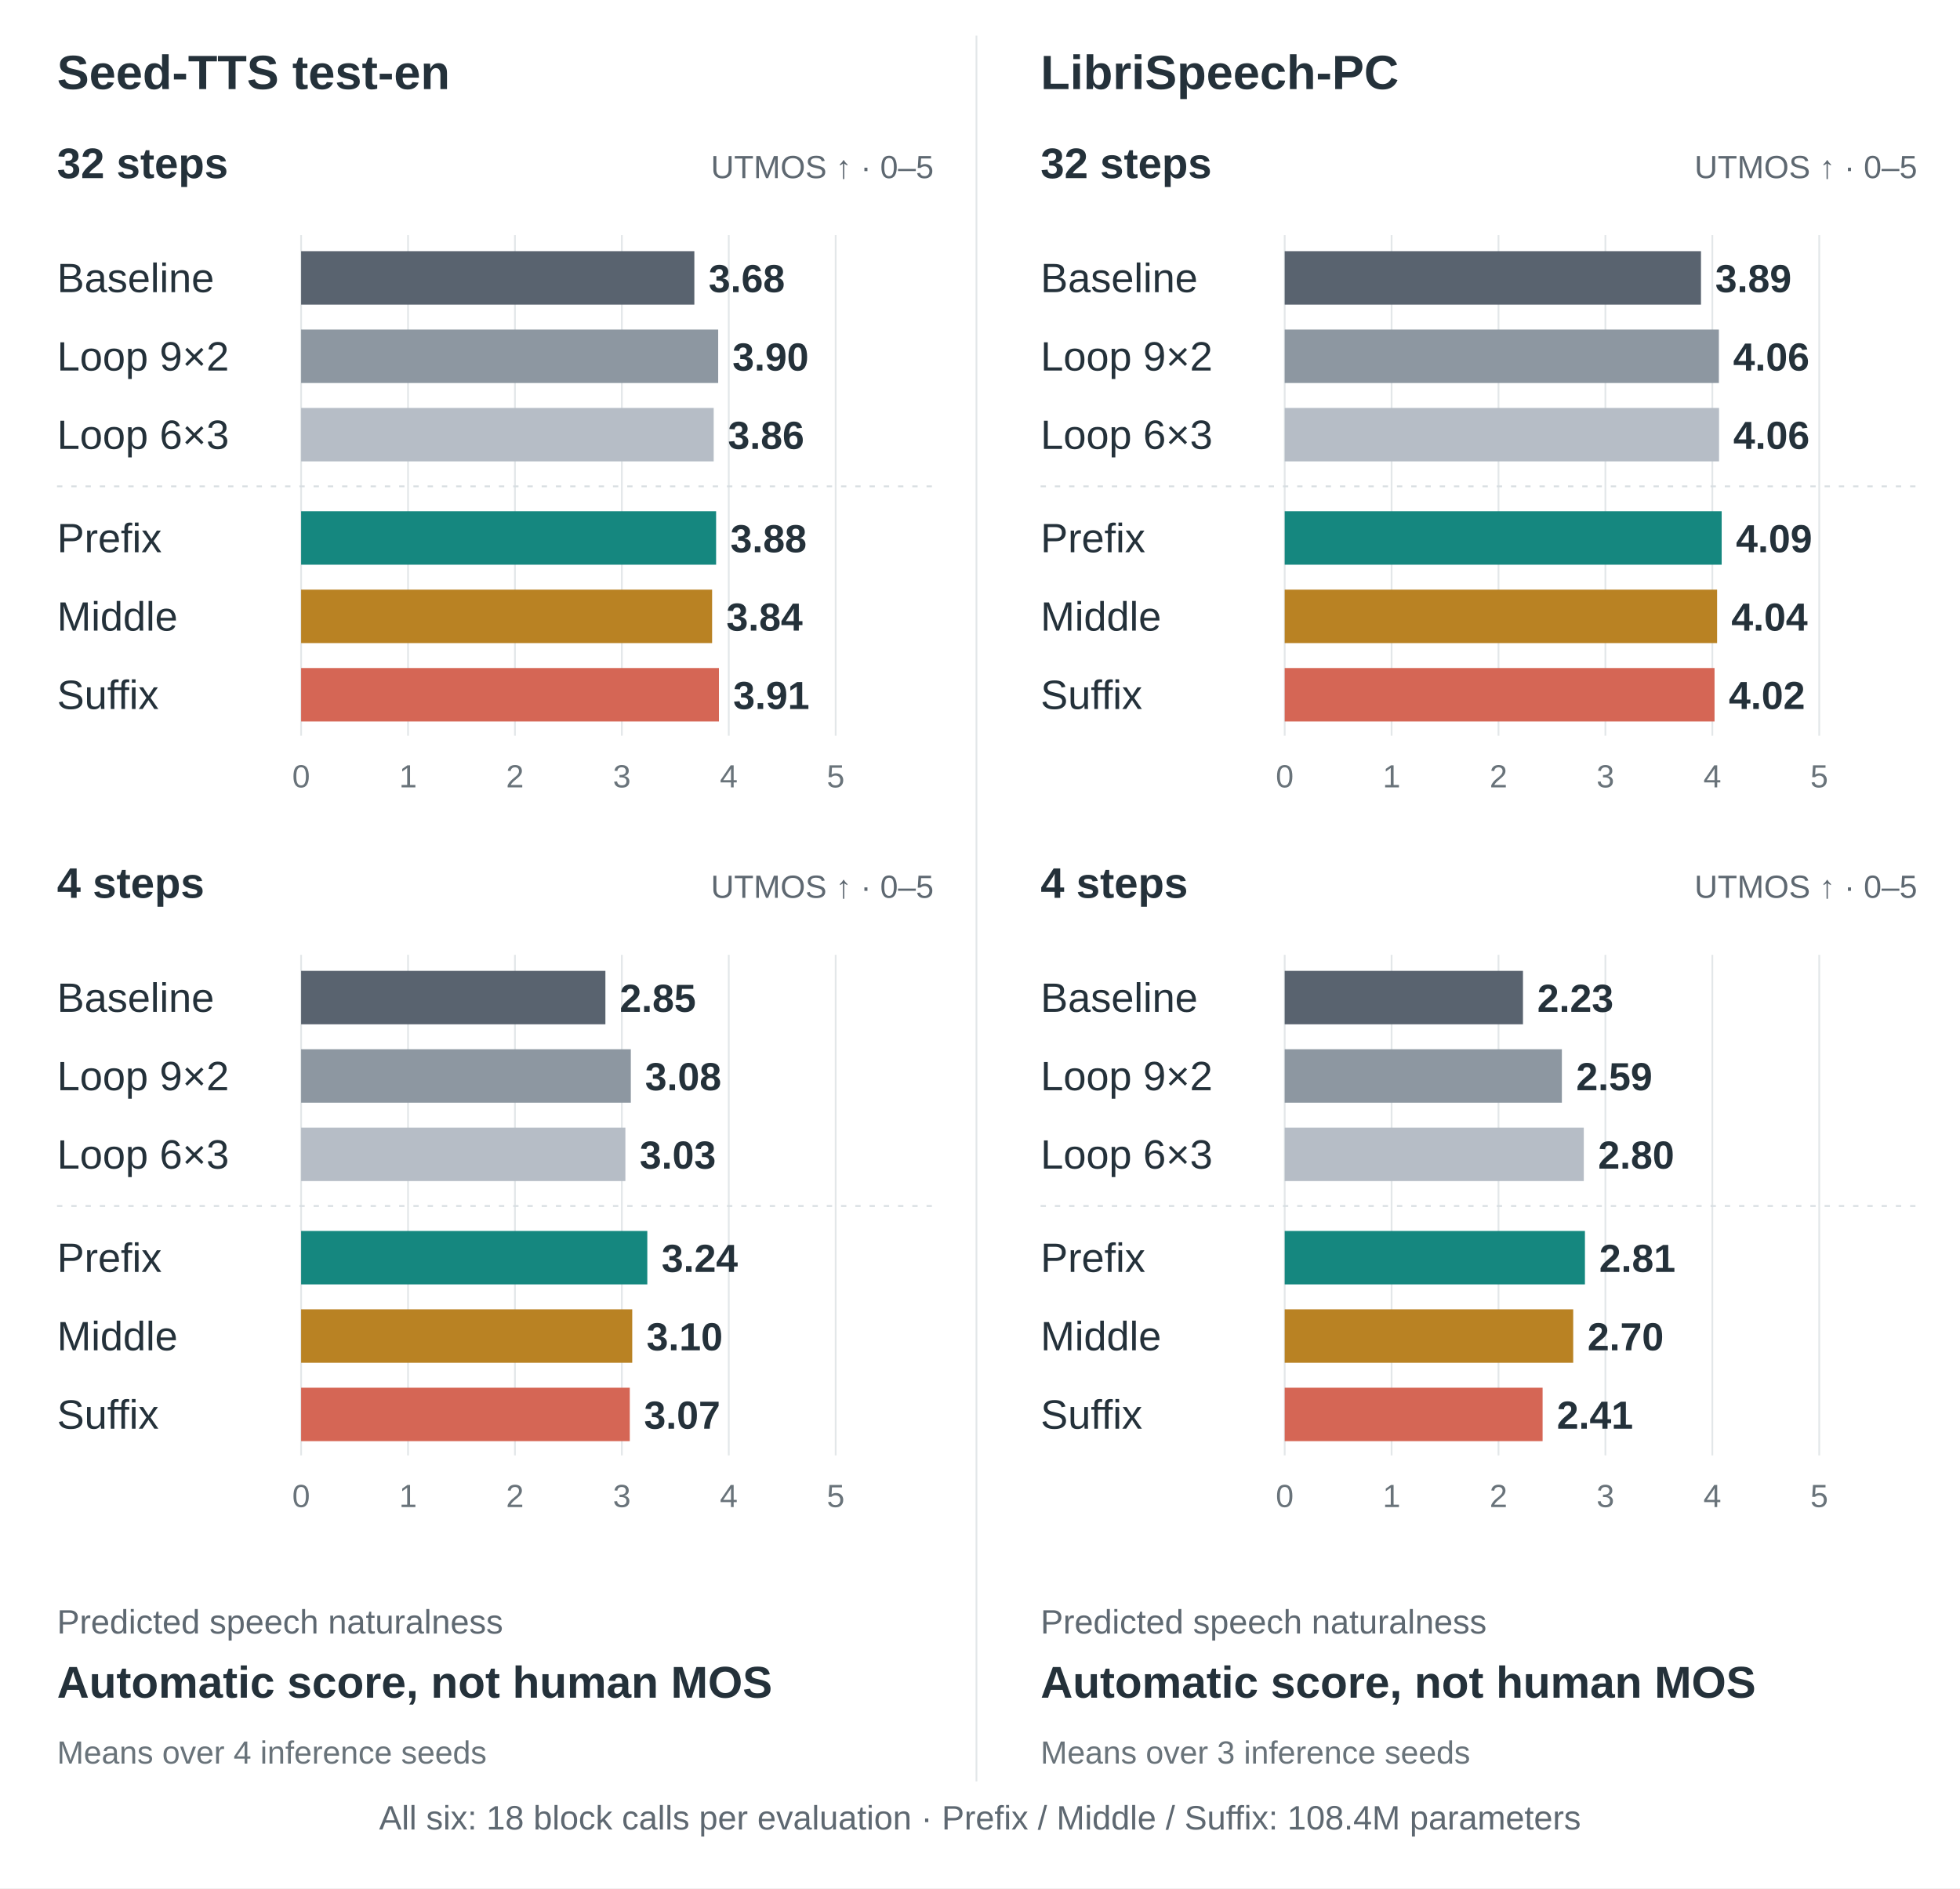
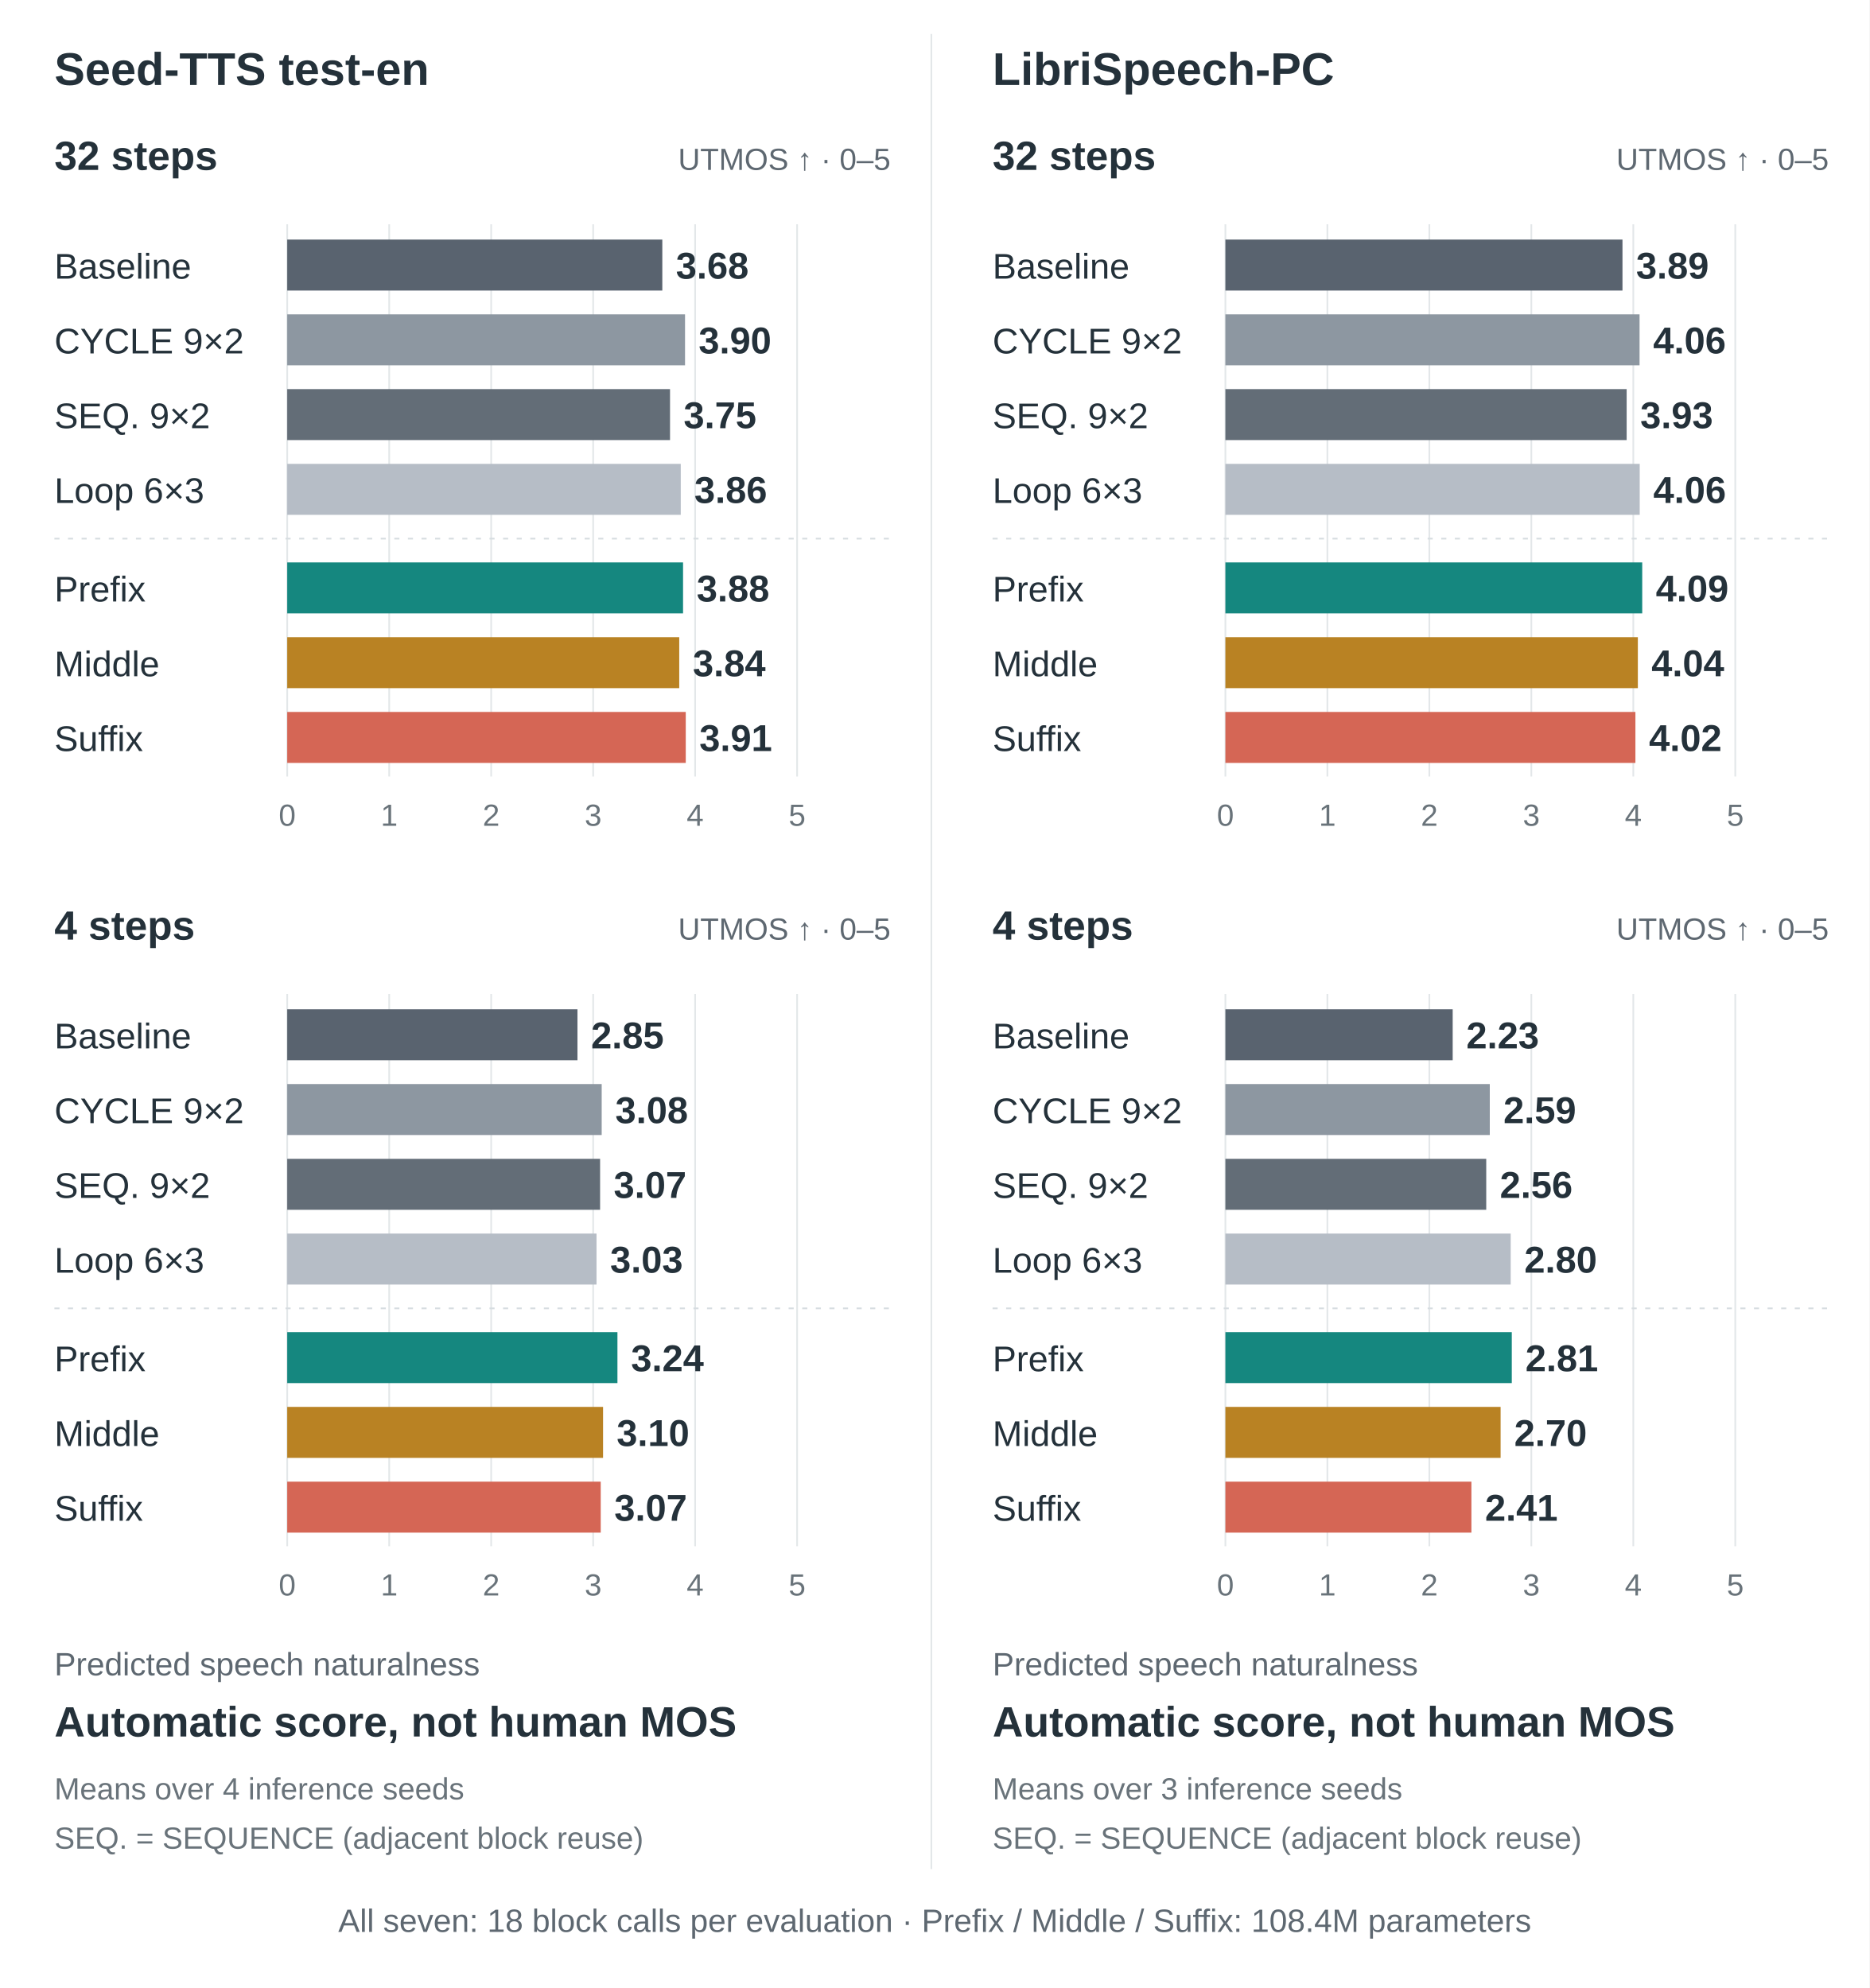
- <svg xmlns="http://www.w3.org/2000/svg" width="1100" height="1060" viewBox="0 0 1100 1060" role="img" aria-labelledby="title desc">
+ <svg xmlns="http://www.w3.org/2000/svg" width="1100" height="1170" viewBox="0 0 1100 1170" role="img" aria-labelledby="title desc">
  <style>text {font-family: Arial, Helvetica, sans-serif; font-variant-numeric: tabular-nums;}</style>
-   <rect width="1100" height="1060" fill="white" />
+   <rect width="1100" height="1170" fill="white" />
  <g transform="translate(24,18)">
    <text x="8" y="32" font-size="27" font-weight="650" fill="#24313a" text-anchor="start">Seed-TTS test-en</text>
    <text x="8" y="82" font-size="24" font-weight="650" fill="#24313a" text-anchor="start">32 steps</text>
    <text x="500" y="82" font-size="18" font-weight="400" fill="#5e6871" text-anchor="end">UTMOS ↑ · 0–5</text>
-     <line x1="145.000" x2="145.000" y1="114" y2="395" stroke="#e3e7e9" stroke-width="1" />
-     <text x="145.0" y="424" font-size="18" font-weight="400" fill="#69737a" text-anchor="middle">0</text>
-     <line x1="205.000" x2="205.000" y1="114" y2="395" stroke="#e3e7e9" stroke-width="1" />
-     <text x="205.0" y="424" font-size="18" font-weight="400" fill="#69737a" text-anchor="middle">1</text>
-     <line x1="265.000" x2="265.000" y1="114" y2="395" stroke="#e3e7e9" stroke-width="1" />
-     <text x="265.0" y="424" font-size="18" font-weight="400" fill="#69737a" text-anchor="middle">2</text>
-     <line x1="325.000" x2="325.000" y1="114" y2="395" stroke="#e3e7e9" stroke-width="1" />
-     <text x="325.0" y="424" font-size="18" font-weight="400" fill="#69737a" text-anchor="middle">3</text>
-     <line x1="385.000" x2="385.000" y1="114" y2="395" stroke="#e3e7e9" stroke-width="1" />
-     <text x="385.0" y="424" font-size="18" font-weight="400" fill="#69737a" text-anchor="middle">4</text>
-     <line x1="445.000" x2="445.000" y1="114" y2="395" stroke="#e3e7e9" stroke-width="1" />
-     <text x="445.0" y="424" font-size="18" font-weight="400" fill="#69737a" text-anchor="middle">5</text>
+     <line x1="145.000" x2="145.000" y1="114" y2="439" stroke="#e3e7e9" stroke-width="1" />
+     <text x="145.0" y="468" font-size="18" font-weight="400" fill="#69737a" text-anchor="middle">0</text>
+     <line x1="205.000" x2="205.000" y1="114" y2="439" stroke="#e3e7e9" stroke-width="1" />
+     <text x="205.0" y="468" font-size="18" font-weight="400" fill="#69737a" text-anchor="middle">1</text>
+     <line x1="265.000" x2="265.000" y1="114" y2="439" stroke="#e3e7e9" stroke-width="1" />
+     <text x="265.0" y="468" font-size="18" font-weight="400" fill="#69737a" text-anchor="middle">2</text>
+     <line x1="325.000" x2="325.000" y1="114" y2="439" stroke="#e3e7e9" stroke-width="1" />
+     <text x="325.0" y="468" font-size="18" font-weight="400" fill="#69737a" text-anchor="middle">3</text>
+     <line x1="385.000" x2="385.000" y1="114" y2="439" stroke="#e3e7e9" stroke-width="1" />
+     <text x="385.0" y="468" font-size="18" font-weight="400" fill="#69737a" text-anchor="middle">4</text>
+     <line x1="445.000" x2="445.000" y1="114" y2="439" stroke="#e3e7e9" stroke-width="1" />
+     <text x="445.0" y="468" font-size="18" font-weight="400" fill="#69737a" text-anchor="middle">5</text>
    <g data-dataset="seedtts" data-steps="32" data-model="baseline" data-metric="utmos">
-       <text x="8" y="146" font-size="23" font-weight="400" fill="#24313a" text-anchor="start">Baseline</text>
+       <text x="8" y="146" font-size="21" font-weight="400" fill="#24313a" text-anchor="start">Baseline</text>
      <rect x="145" y="123" width="220.686" height="30" fill="#59636f" />
      <text x="373.686" y="146" font-size="22" font-weight="600" fill="#24313a" text-anchor="start">3.68</text>
    </g>
    <g data-dataset="seedtts" data-steps="32" data-model="full2" data-metric="utmos">
-       <text x="8" y="190" font-size="23" font-weight="400" fill="#24313a" text-anchor="start">Loop 9×2</text>
+       <text x="8" y="190" font-size="21" font-weight="400" fill="#24313a" text-anchor="start">CYCLE 9×2</text>
      <rect x="145" y="167" width="234.060" height="30" fill="#8d97a1" />
      <text x="387.06" y="190" font-size="22" font-weight="600" fill="#24313a" text-anchor="start">3.90</text>
    </g>
+     <g data-dataset="seedtts" data-steps="32" data-model="sequence" data-metric="utmos">
+       <text x="8" y="234" font-size="21" font-weight="400" fill="#24313a" text-anchor="start">SEQ. 9×2</text>
+       <rect x="145" y="211" width="225.227" height="30" fill="#636d77" />
+       <text x="378.227" y="234" font-size="22" font-weight="600" fill="#24313a" text-anchor="start">3.75</text>
+     </g>
    <g data-dataset="seedtts" data-steps="32" data-model="full3" data-metric="utmos">
-       <text x="8" y="234" font-size="23" font-weight="400" fill="#24313a" text-anchor="start">Loop 6×3</text>
-       <rect x="145" y="211" width="231.542" height="30" fill="#b6bdc6" />
-       <text x="384.542" y="234" font-size="22" font-weight="600" fill="#24313a" text-anchor="start">3.86</text>
+       <text x="8" y="278" font-size="21" font-weight="400" fill="#24313a" text-anchor="start">Loop 6×3</text>
+       <rect x="145" y="255" width="231.542" height="30" fill="#b6bdc6" />
+       <text x="384.542" y="278" font-size="22" font-weight="600" fill="#24313a" text-anchor="start">3.86</text>
    </g>
    <g data-dataset="seedtts" data-steps="32" data-model="prefix" data-metric="utmos">
-       <text x="8" y="292" font-size="23" font-weight="400" fill="#24313a" text-anchor="start">Prefix</text>
-       <rect x="145" y="269" width="232.895" height="30" fill="#15877f" />
-       <text x="385.895" y="292" font-size="22" font-weight="600" fill="#24313a" text-anchor="start">3.88</text>
+       <text x="8" y="336" font-size="21" font-weight="400" fill="#24313a" text-anchor="start">Prefix</text>
+       <rect x="145" y="313" width="232.895" height="30" fill="#15877f" />
+       <text x="385.895" y="336" font-size="22" font-weight="600" fill="#24313a" text-anchor="start">3.88</text>
    </g>
    <g data-dataset="seedtts" data-steps="32" data-model="middle" data-metric="utmos">
-       <text x="8" y="336" font-size="23" font-weight="400" fill="#24313a" text-anchor="start">Middle</text>
-       <rect x="145" y="313" width="230.650" height="30" fill="#b98223" />
-       <text x="383.65" y="336" font-size="22" font-weight="600" fill="#24313a" text-anchor="start">3.84</text>
+       <text x="8" y="380" font-size="21" font-weight="400" fill="#24313a" text-anchor="start">Middle</text>
+       <rect x="145" y="357" width="230.650" height="30" fill="#b98223" />
+       <text x="383.65" y="380" font-size="22" font-weight="600" fill="#24313a" text-anchor="start">3.84</text>
    </g>
    <g data-dataset="seedtts" data-steps="32" data-model="suffix" data-metric="utmos">
-       <text x="8" y="380" font-size="23" font-weight="400" fill="#24313a" text-anchor="start">Suffix</text>
-       <rect x="145" y="357" width="234.488" height="30" fill="#d56655" />
-       <text x="387.488" y="380" font-size="22" font-weight="600" fill="#24313a" text-anchor="start">3.91</text>
-     </g>
-     <line x1="8" x2="500" y1="255" y2="255" stroke="#d7dde1" stroke-width="1" stroke-dasharray="3 5" />
-     <text x="8" y="486" font-size="24" font-weight="650" fill="#24313a" text-anchor="start">4 steps</text>
-     <text x="500" y="486" font-size="18" font-weight="400" fill="#5e6871" text-anchor="end">UTMOS ↑ · 0–5</text>
-     <line x1="145.000" x2="145.000" y1="518" y2="799" stroke="#e3e7e9" stroke-width="1" />
-     <text x="145.0" y="828" font-size="18" font-weight="400" fill="#69737a" text-anchor="middle">0</text>
-     <line x1="205.000" x2="205.000" y1="518" y2="799" stroke="#e3e7e9" stroke-width="1" />
-     <text x="205.0" y="828" font-size="18" font-weight="400" fill="#69737a" text-anchor="middle">1</text>
-     <line x1="265.000" x2="265.000" y1="518" y2="799" stroke="#e3e7e9" stroke-width="1" />
-     <text x="265.0" y="828" font-size="18" font-weight="400" fill="#69737a" text-anchor="middle">2</text>
-     <line x1="325.000" x2="325.000" y1="518" y2="799" stroke="#e3e7e9" stroke-width="1" />
-     <text x="325.0" y="828" font-size="18" font-weight="400" fill="#69737a" text-anchor="middle">3</text>
-     <line x1="385.000" x2="385.000" y1="518" y2="799" stroke="#e3e7e9" stroke-width="1" />
-     <text x="385.0" y="828" font-size="18" font-weight="400" fill="#69737a" text-anchor="middle">4</text>
-     <line x1="445.000" x2="445.000" y1="518" y2="799" stroke="#e3e7e9" stroke-width="1" />
-     <text x="445.0" y="828" font-size="18" font-weight="400" fill="#69737a" text-anchor="middle">5</text>
+       <text x="8" y="424" font-size="21" font-weight="400" fill="#24313a" text-anchor="start">Suffix</text>
+       <rect x="145" y="401" width="234.488" height="30" fill="#d56655" />
+       <text x="387.488" y="424" font-size="22" font-weight="600" fill="#24313a" text-anchor="start">3.91</text>
+     </g>
+     <line x1="8" x2="500" y1="299" y2="299" stroke="#d7dde1" stroke-width="1" stroke-dasharray="3 5" />
+     <text x="8" y="535" font-size="24" font-weight="650" fill="#24313a" text-anchor="start">4 steps</text>
+     <text x="500" y="535" font-size="18" font-weight="400" fill="#5e6871" text-anchor="end">UTMOS ↑ · 0–5</text>
+     <line x1="145.000" x2="145.000" y1="567" y2="892" stroke="#e3e7e9" stroke-width="1" />
+     <text x="145.0" y="921" font-size="18" font-weight="400" fill="#69737a" text-anchor="middle">0</text>
+     <line x1="205.000" x2="205.000" y1="567" y2="892" stroke="#e3e7e9" stroke-width="1" />
+     <text x="205.0" y="921" font-size="18" font-weight="400" fill="#69737a" text-anchor="middle">1</text>
+     <line x1="265.000" x2="265.000" y1="567" y2="892" stroke="#e3e7e9" stroke-width="1" />
+     <text x="265.0" y="921" font-size="18" font-weight="400" fill="#69737a" text-anchor="middle">2</text>
+     <line x1="325.000" x2="325.000" y1="567" y2="892" stroke="#e3e7e9" stroke-width="1" />
+     <text x="325.0" y="921" font-size="18" font-weight="400" fill="#69737a" text-anchor="middle">3</text>
+     <line x1="385.000" x2="385.000" y1="567" y2="892" stroke="#e3e7e9" stroke-width="1" />
+     <text x="385.0" y="921" font-size="18" font-weight="400" fill="#69737a" text-anchor="middle">4</text>
+     <line x1="445.000" x2="445.000" y1="567" y2="892" stroke="#e3e7e9" stroke-width="1" />
+     <text x="445.0" y="921" font-size="18" font-weight="400" fill="#69737a" text-anchor="middle">5</text>
    <g data-dataset="seedtts" data-steps="4" data-model="baseline" data-metric="utmos">
-       <text x="8" y="550" font-size="23" font-weight="400" fill="#24313a" text-anchor="start">Baseline</text>
-       <rect x="145" y="527" width="170.764" height="30" fill="#59636f" />
-       <text x="323.764" y="550" font-size="22" font-weight="600" fill="#24313a" text-anchor="start">2.85</text>
+       <text x="8" y="599" font-size="21" font-weight="400" fill="#24313a" text-anchor="start">Baseline</text>
+       <rect x="145" y="576" width="170.764" height="30" fill="#59636f" />
+       <text x="323.764" y="599" font-size="22" font-weight="600" fill="#24313a" text-anchor="start">2.85</text>
    </g>
    <g data-dataset="seedtts" data-steps="4" data-model="full2" data-metric="utmos">
-       <text x="8" y="594" font-size="23" font-weight="400" fill="#24313a" text-anchor="start">Loop 9×2</text>
-       <rect x="145" y="571" width="185.024" height="30" fill="#8d97a1" />
-       <text x="338.024" y="594" font-size="22" font-weight="600" fill="#24313a" text-anchor="start">3.08</text>
+       <text x="8" y="643" font-size="21" font-weight="400" fill="#24313a" text-anchor="start">CYCLE 9×2</text>
+       <rect x="145" y="620" width="185.024" height="30" fill="#8d97a1" />
+       <text x="338.024" y="643" font-size="22" font-weight="600" fill="#24313a" text-anchor="start">3.08</text>
+     </g>
+     <g data-dataset="seedtts" data-steps="4" data-model="sequence" data-metric="utmos">
+       <text x="8" y="687" font-size="21" font-weight="400" fill="#24313a" text-anchor="start">SEQ. 9×2</text>
+       <rect x="145" y="664" width="184.081" height="30" fill="#636d77" />
+       <text x="337.081" y="687" font-size="22" font-weight="600" fill="#24313a" text-anchor="start">3.07</text>
    </g>
    <g data-dataset="seedtts" data-steps="4" data-model="full3" data-metric="utmos">
-       <text x="8" y="638" font-size="23" font-weight="400" fill="#24313a" text-anchor="start">Loop 6×3</text>
-       <rect x="145" y="615" width="181.982" height="30" fill="#b6bdc6" />
-       <text x="334.982" y="638" font-size="22" font-weight="600" fill="#24313a" text-anchor="start">3.03</text>
+       <text x="8" y="731" font-size="21" font-weight="400" fill="#24313a" text-anchor="start">Loop 6×3</text>
+       <rect x="145" y="708" width="181.982" height="30" fill="#b6bdc6" />
+       <text x="334.982" y="731" font-size="22" font-weight="600" fill="#24313a" text-anchor="start">3.03</text>
    </g>
    <g data-dataset="seedtts" data-steps="4" data-model="prefix" data-metric="utmos">
-       <text x="8" y="696" font-size="23" font-weight="400" fill="#24313a" text-anchor="start">Prefix</text>
-       <rect x="145" y="673" width="194.286" height="30" fill="#15877f" />
-       <text x="347.286" y="696" font-size="22" font-weight="600" fill="#24313a" text-anchor="start">3.24</text>
+       <text x="8" y="789" font-size="21" font-weight="400" fill="#24313a" text-anchor="start">Prefix</text>
+       <rect x="145" y="766" width="194.286" height="30" fill="#15877f" />
+       <text x="347.286" y="789" font-size="22" font-weight="600" fill="#24313a" text-anchor="start">3.24</text>
    </g>
    <g data-dataset="seedtts" data-steps="4" data-model="middle" data-metric="utmos">
-       <text x="8" y="740" font-size="23" font-weight="400" fill="#24313a" text-anchor="start">Middle</text>
-       <rect x="145" y="717" width="185.826" height="30" fill="#b98223" />
-       <text x="338.826" y="740" font-size="22" font-weight="600" fill="#24313a" text-anchor="start">3.10</text>
+       <text x="8" y="833" font-size="21" font-weight="400" fill="#24313a" text-anchor="start">Middle</text>
+       <rect x="145" y="810" width="185.826" height="30" fill="#b98223" />
+       <text x="338.826" y="833" font-size="22" font-weight="600" fill="#24313a" text-anchor="start">3.10</text>
    </g>
    <g data-dataset="seedtts" data-steps="4" data-model="suffix" data-metric="utmos">
-       <text x="8" y="784" font-size="23" font-weight="400" fill="#24313a" text-anchor="start">Suffix</text>
-       <rect x="145" y="761" width="184.452" height="30" fill="#d56655" />
-       <text x="337.452" y="784" font-size="22" font-weight="600" fill="#24313a" text-anchor="start">3.07</text>
-     </g>
-     <line x1="8" x2="500" y1="659" y2="659" stroke="#d7dde1" stroke-width="1" stroke-dasharray="3 5" />
-     <text x="8" y="899" font-size="19" font-weight="400" fill="#5e6871" text-anchor="start">Predicted speech naturalness</text>
-     <text x="8" y="935" font-size="25" font-weight="650" fill="#24313a" text-anchor="start">Automatic score, not human MOS</text>
-     <text x="8" y="972" font-size="18" font-weight="400" fill="#69737a" text-anchor="start">Means over 4 inference seeds</text>
+       <text x="8" y="877" font-size="21" font-weight="400" fill="#24313a" text-anchor="start">Suffix</text>
+       <rect x="145" y="854" width="184.452" height="30" fill="#d56655" />
+       <text x="337.452" y="877" font-size="22" font-weight="600" fill="#24313a" text-anchor="start">3.07</text>
+     </g>
+     <line x1="8" x2="500" y1="752" y2="752" stroke="#d7dde1" stroke-width="1" stroke-dasharray="3 5" />
+     <text x="8" y="968" font-size="19" font-weight="400" fill="#5e6871" text-anchor="start">Predicted speech naturalness</text>
+     <text x="8" y="1004" font-size="25" font-weight="650" fill="#24313a" text-anchor="start">Automatic score, not human MOS</text>
+     <text x="8" y="1041" font-size="18" font-weight="400" fill="#69737a" text-anchor="start">Means over 4 inference seeds</text>
+     <text x="8" y="1070" font-size="18" font-weight="400" fill="#69737a" text-anchor="start">SEQ. = SEQUENCE (adjacent block reuse)</text>
  </g>
  <g transform="translate(576,18)">
    <text x="8" y="32" font-size="27" font-weight="650" fill="#24313a" text-anchor="start">LibriSpeech-PC</text>
    <text x="8" y="82" font-size="24" font-weight="650" fill="#24313a" text-anchor="start">32 steps</text>
    <text x="500" y="82" font-size="18" font-weight="400" fill="#5e6871" text-anchor="end">UTMOS ↑ · 0–5</text>
-     <line x1="145.000" x2="145.000" y1="114" y2="395" stroke="#e3e7e9" stroke-width="1" />
-     <text x="145.0" y="424" font-size="18" font-weight="400" fill="#69737a" text-anchor="middle">0</text>
-     <line x1="205.000" x2="205.000" y1="114" y2="395" stroke="#e3e7e9" stroke-width="1" />
-     <text x="205.0" y="424" font-size="18" font-weight="400" fill="#69737a" text-anchor="middle">1</text>
-     <line x1="265.000" x2="265.000" y1="114" y2="395" stroke="#e3e7e9" stroke-width="1" />
-     <text x="265.0" y="424" font-size="18" font-weight="400" fill="#69737a" text-anchor="middle">2</text>
-     <line x1="325.000" x2="325.000" y1="114" y2="395" stroke="#e3e7e9" stroke-width="1" />
-     <text x="325.0" y="424" font-size="18" font-weight="400" fill="#69737a" text-anchor="middle">3</text>
-     <line x1="385.000" x2="385.000" y1="114" y2="395" stroke="#e3e7e9" stroke-width="1" />
-     <text x="385.0" y="424" font-size="18" font-weight="400" fill="#69737a" text-anchor="middle">4</text>
-     <line x1="445.000" x2="445.000" y1="114" y2="395" stroke="#e3e7e9" stroke-width="1" />
-     <text x="445.0" y="424" font-size="18" font-weight="400" fill="#69737a" text-anchor="middle">5</text>
+     <line x1="145.000" x2="145.000" y1="114" y2="439" stroke="#e3e7e9" stroke-width="1" />
+     <text x="145.0" y="468" font-size="18" font-weight="400" fill="#69737a" text-anchor="middle">0</text>
+     <line x1="205.000" x2="205.000" y1="114" y2="439" stroke="#e3e7e9" stroke-width="1" />
+     <text x="205.0" y="468" font-size="18" font-weight="400" fill="#69737a" text-anchor="middle">1</text>
+     <line x1="265.000" x2="265.000" y1="114" y2="439" stroke="#e3e7e9" stroke-width="1" />
+     <text x="265.0" y="468" font-size="18" font-weight="400" fill="#69737a" text-anchor="middle">2</text>
+     <line x1="325.000" x2="325.000" y1="114" y2="439" stroke="#e3e7e9" stroke-width="1" />
+     <text x="325.0" y="468" font-size="18" font-weight="400" fill="#69737a" text-anchor="middle">3</text>
+     <line x1="385.000" x2="385.000" y1="114" y2="439" stroke="#e3e7e9" stroke-width="1" />
+     <text x="385.0" y="468" font-size="18" font-weight="400" fill="#69737a" text-anchor="middle">4</text>
+     <line x1="445.000" x2="445.000" y1="114" y2="439" stroke="#e3e7e9" stroke-width="1" />
+     <text x="445.0" y="468" font-size="18" font-weight="400" fill="#69737a" text-anchor="middle">5</text>
    <g data-dataset="lspc" data-steps="32" data-model="baseline" data-metric="utmos">
-       <text x="8" y="146" font-size="23" font-weight="400" fill="#24313a" text-anchor="start">Baseline</text>
+       <text x="8" y="146" font-size="21" font-weight="400" fill="#24313a" text-anchor="start">Baseline</text>
      <rect x="145" y="123" width="233.632" height="30" fill="#59636f" />
      <text x="386.632" y="146" font-size="22" font-weight="600" fill="#24313a" text-anchor="start">3.89</text>
    </g>
    <g data-dataset="lspc" data-steps="32" data-model="full2" data-metric="utmos">
-       <text x="8" y="190" font-size="23" font-weight="400" fill="#24313a" text-anchor="start">Loop 9×2</text>
+       <text x="8" y="190" font-size="21" font-weight="400" fill="#24313a" text-anchor="start">CYCLE 9×2</text>
      <rect x="145" y="167" width="243.678" height="30" fill="#8d97a1" />
      <text x="396.678" y="190" font-size="22" font-weight="600" fill="#24313a" text-anchor="start">4.06</text>
    </g>
+     <g data-dataset="lspc" data-steps="32" data-model="sequence" data-metric="utmos">
+       <text x="8" y="234" font-size="21" font-weight="400" fill="#24313a" text-anchor="start">SEQ. 9×2</text>
+       <rect x="145" y="211" width="236.089" height="30" fill="#636d77" />
+       <text x="389.089" y="234" font-size="22" font-weight="600" fill="#24313a" text-anchor="start">3.93</text>
+     </g>
    <g data-dataset="lspc" data-steps="32" data-model="full3" data-metric="utmos">
-       <text x="8" y="234" font-size="23" font-weight="400" fill="#24313a" text-anchor="start">Loop 6×3</text>
-       <rect x="145" y="211" width="243.772" height="30" fill="#b6bdc6" />
-       <text x="396.772" y="234" font-size="22" font-weight="600" fill="#24313a" text-anchor="start">4.06</text>
+       <text x="8" y="278" font-size="21" font-weight="400" fill="#24313a" text-anchor="start">Loop 6×3</text>
+       <rect x="145" y="255" width="243.772" height="30" fill="#b6bdc6" />
+       <text x="396.772" y="278" font-size="22" font-weight="600" fill="#24313a" text-anchor="start">4.06</text>
    </g>
    <g data-dataset="lspc" data-steps="32" data-model="prefix" data-metric="utmos">
-       <text x="8" y="292" font-size="23" font-weight="400" fill="#24313a" text-anchor="start">Prefix</text>
-       <rect x="145" y="269" width="245.249" height="30" fill="#15877f" />
-       <text x="398.249" y="292" font-size="22" font-weight="600" fill="#24313a" text-anchor="start">4.09</text>
+       <text x="8" y="336" font-size="21" font-weight="400" fill="#24313a" text-anchor="start">Prefix</text>
+       <rect x="145" y="313" width="245.249" height="30" fill="#15877f" />
+       <text x="398.249" y="336" font-size="22" font-weight="600" fill="#24313a" text-anchor="start">4.09</text>
    </g>
    <g data-dataset="lspc" data-steps="32" data-model="middle" data-metric="utmos">
-       <text x="8" y="336" font-size="23" font-weight="400" fill="#24313a" text-anchor="start">Middle</text>
-       <rect x="145" y="313" width="242.678" height="30" fill="#b98223" />
-       <text x="395.678" y="336" font-size="22" font-weight="600" fill="#24313a" text-anchor="start">4.04</text>
+       <text x="8" y="380" font-size="21" font-weight="400" fill="#24313a" text-anchor="start">Middle</text>
+       <rect x="145" y="357" width="242.678" height="30" fill="#b98223" />
+       <text x="395.678" y="380" font-size="22" font-weight="600" fill="#24313a" text-anchor="start">4.04</text>
    </g>
    <g data-dataset="lspc" data-steps="32" data-model="suffix" data-metric="utmos">
-       <text x="8" y="380" font-size="23" font-weight="400" fill="#24313a" text-anchor="start">Suffix</text>
-       <rect x="145" y="357" width="241.242" height="30" fill="#d56655" />
-       <text x="394.242" y="380" font-size="22" font-weight="600" fill="#24313a" text-anchor="start">4.02</text>
-     </g>
-     <line x1="8" x2="500" y1="255" y2="255" stroke="#d7dde1" stroke-width="1" stroke-dasharray="3 5" />
-     <text x="8" y="486" font-size="24" font-weight="650" fill="#24313a" text-anchor="start">4 steps</text>
-     <text x="500" y="486" font-size="18" font-weight="400" fill="#5e6871" text-anchor="end">UTMOS ↑ · 0–5</text>
-     <line x1="145.000" x2="145.000" y1="518" y2="799" stroke="#e3e7e9" stroke-width="1" />
-     <text x="145.0" y="828" font-size="18" font-weight="400" fill="#69737a" text-anchor="middle">0</text>
-     <line x1="205.000" x2="205.000" y1="518" y2="799" stroke="#e3e7e9" stroke-width="1" />
-     <text x="205.0" y="828" font-size="18" font-weight="400" fill="#69737a" text-anchor="middle">1</text>
-     <line x1="265.000" x2="265.000" y1="518" y2="799" stroke="#e3e7e9" stroke-width="1" />
-     <text x="265.0" y="828" font-size="18" font-weight="400" fill="#69737a" text-anchor="middle">2</text>
-     <line x1="325.000" x2="325.000" y1="518" y2="799" stroke="#e3e7e9" stroke-width="1" />
-     <text x="325.0" y="828" font-size="18" font-weight="400" fill="#69737a" text-anchor="middle">3</text>
-     <line x1="385.000" x2="385.000" y1="518" y2="799" stroke="#e3e7e9" stroke-width="1" />
-     <text x="385.0" y="828" font-size="18" font-weight="400" fill="#69737a" text-anchor="middle">4</text>
-     <line x1="445.000" x2="445.000" y1="518" y2="799" stroke="#e3e7e9" stroke-width="1" />
-     <text x="445.0" y="828" font-size="18" font-weight="400" fill="#69737a" text-anchor="middle">5</text>
+       <text x="8" y="424" font-size="21" font-weight="400" fill="#24313a" text-anchor="start">Suffix</text>
+       <rect x="145" y="401" width="241.242" height="30" fill="#d56655" />
+       <text x="394.242" y="424" font-size="22" font-weight="600" fill="#24313a" text-anchor="start">4.02</text>
+     </g>
+     <line x1="8" x2="500" y1="299" y2="299" stroke="#d7dde1" stroke-width="1" stroke-dasharray="3 5" />
+     <text x="8" y="535" font-size="24" font-weight="650" fill="#24313a" text-anchor="start">4 steps</text>
+     <text x="500" y="535" font-size="18" font-weight="400" fill="#5e6871" text-anchor="end">UTMOS ↑ · 0–5</text>
+     <line x1="145.000" x2="145.000" y1="567" y2="892" stroke="#e3e7e9" stroke-width="1" />
+     <text x="145.0" y="921" font-size="18" font-weight="400" fill="#69737a" text-anchor="middle">0</text>
+     <line x1="205.000" x2="205.000" y1="567" y2="892" stroke="#e3e7e9" stroke-width="1" />
+     <text x="205.0" y="921" font-size="18" font-weight="400" fill="#69737a" text-anchor="middle">1</text>
+     <line x1="265.000" x2="265.000" y1="567" y2="892" stroke="#e3e7e9" stroke-width="1" />
+     <text x="265.0" y="921" font-size="18" font-weight="400" fill="#69737a" text-anchor="middle">2</text>
+     <line x1="325.000" x2="325.000" y1="567" y2="892" stroke="#e3e7e9" stroke-width="1" />
+     <text x="325.0" y="921" font-size="18" font-weight="400" fill="#69737a" text-anchor="middle">3</text>
+     <line x1="385.000" x2="385.000" y1="567" y2="892" stroke="#e3e7e9" stroke-width="1" />
+     <text x="385.0" y="921" font-size="18" font-weight="400" fill="#69737a" text-anchor="middle">4</text>
+     <line x1="445.000" x2="445.000" y1="567" y2="892" stroke="#e3e7e9" stroke-width="1" />
+     <text x="445.0" y="921" font-size="18" font-weight="400" fill="#69737a" text-anchor="middle">5</text>
    <g data-dataset="lspc" data-steps="4" data-model="baseline" data-metric="utmos">
-       <text x="8" y="550" font-size="23" font-weight="400" fill="#24313a" text-anchor="start">Baseline</text>
-       <rect x="145" y="527" width="133.731" height="30" fill="#59636f" />
-       <text x="286.731" y="550" font-size="22" font-weight="600" fill="#24313a" text-anchor="start">2.23</text>
+       <text x="8" y="599" font-size="21" font-weight="400" fill="#24313a" text-anchor="start">Baseline</text>
+       <rect x="145" y="576" width="133.731" height="30" fill="#59636f" />
+       <text x="286.731" y="599" font-size="22" font-weight="600" fill="#24313a" text-anchor="start">2.23</text>
    </g>
    <g data-dataset="lspc" data-steps="4" data-model="full2" data-metric="utmos">
-       <text x="8" y="594" font-size="23" font-weight="400" fill="#24313a" text-anchor="start">Loop 9×2</text>
-       <rect x="145" y="571" width="155.560" height="30" fill="#8d97a1" />
-       <text x="308.56" y="594" font-size="22" font-weight="600" fill="#24313a" text-anchor="start">2.59</text>
+       <text x="8" y="643" font-size="21" font-weight="400" fill="#24313a" text-anchor="start">CYCLE 9×2</text>
+       <rect x="145" y="620" width="155.560" height="30" fill="#8d97a1" />
+       <text x="308.56" y="643" font-size="22" font-weight="600" fill="#24313a" text-anchor="start">2.59</text>
+     </g>
+     <g data-dataset="lspc" data-steps="4" data-model="sequence" data-metric="utmos">
+       <text x="8" y="687" font-size="21" font-weight="400" fill="#24313a" text-anchor="start">SEQ. 9×2</text>
+       <rect x="145" y="664" width="153.470" height="30" fill="#636d77" />
+       <text x="306.47" y="687" font-size="22" font-weight="600" fill="#24313a" text-anchor="start">2.56</text>
    </g>
    <g data-dataset="lspc" data-steps="4" data-model="full3" data-metric="utmos">
-       <text x="8" y="638" font-size="23" font-weight="400" fill="#24313a" text-anchor="start">Loop 6×3</text>
-       <rect x="145" y="615" width="167.861" height="30" fill="#b6bdc6" />
-       <text x="320.861" y="638" font-size="22" font-weight="600" fill="#24313a" text-anchor="start">2.80</text>
+       <text x="8" y="731" font-size="21" font-weight="400" fill="#24313a" text-anchor="start">Loop 6×3</text>
+       <rect x="145" y="708" width="167.861" height="30" fill="#b6bdc6" />
+       <text x="320.861" y="731" font-size="22" font-weight="600" fill="#24313a" text-anchor="start">2.80</text>
    </g>
    <g data-dataset="lspc" data-steps="4" data-model="prefix" data-metric="utmos">
-       <text x="8" y="696" font-size="23" font-weight="400" fill="#24313a" text-anchor="start">Prefix</text>
-       <rect x="145" y="673" width="168.503" height="30" fill="#15877f" />
-       <text x="321.503" y="696" font-size="22" font-weight="600" fill="#24313a" text-anchor="start">2.81</text>
+       <text x="8" y="789" font-size="21" font-weight="400" fill="#24313a" text-anchor="start">Prefix</text>
+       <rect x="145" y="766" width="168.503" height="30" fill="#15877f" />
+       <text x="321.503" y="789" font-size="22" font-weight="600" fill="#24313a" text-anchor="start">2.81</text>
    </g>
    <g data-dataset="lspc" data-steps="4" data-model="middle" data-metric="utmos">
-       <text x="8" y="740" font-size="23" font-weight="400" fill="#24313a" text-anchor="start">Middle</text>
-       <rect x="145" y="717" width="161.923" height="30" fill="#b98223" />
-       <text x="314.923" y="740" font-size="22" font-weight="600" fill="#24313a" text-anchor="start">2.70</text>
+       <text x="8" y="833" font-size="21" font-weight="400" fill="#24313a" text-anchor="start">Middle</text>
+       <rect x="145" y="810" width="161.923" height="30" fill="#b98223" />
+       <text x="314.923" y="833" font-size="22" font-weight="600" fill="#24313a" text-anchor="start">2.70</text>
    </g>
    <g data-dataset="lspc" data-steps="4" data-model="suffix" data-metric="utmos">
-       <text x="8" y="784" font-size="23" font-weight="400" fill="#24313a" text-anchor="start">Suffix</text>
-       <rect x="145" y="761" width="144.743" height="30" fill="#d56655" />
-       <text x="297.743" y="784" font-size="22" font-weight="600" fill="#24313a" text-anchor="start">2.41</text>
-     </g>
-     <line x1="8" x2="500" y1="659" y2="659" stroke="#d7dde1" stroke-width="1" stroke-dasharray="3 5" />
-     <text x="8" y="899" font-size="19" font-weight="400" fill="#5e6871" text-anchor="start">Predicted speech naturalness</text>
-     <text x="8" y="935" font-size="25" font-weight="650" fill="#24313a" text-anchor="start">Automatic score, not human MOS</text>
-     <text x="8" y="972" font-size="18" font-weight="400" fill="#69737a" text-anchor="start">Means over 3 inference seeds</text>
+       <text x="8" y="877" font-size="21" font-weight="400" fill="#24313a" text-anchor="start">Suffix</text>
+       <rect x="145" y="854" width="144.743" height="30" fill="#d56655" />
+       <text x="297.743" y="877" font-size="22" font-weight="600" fill="#24313a" text-anchor="start">2.41</text>
+     </g>
+     <line x1="8" x2="500" y1="752" y2="752" stroke="#d7dde1" stroke-width="1" stroke-dasharray="3 5" />
+     <text x="8" y="968" font-size="19" font-weight="400" fill="#5e6871" text-anchor="start">Predicted speech naturalness</text>
+     <text x="8" y="1004" font-size="25" font-weight="650" fill="#24313a" text-anchor="start">Automatic score, not human MOS</text>
+     <text x="8" y="1041" font-size="18" font-weight="400" fill="#69737a" text-anchor="start">Means over 3 inference seeds</text>
+     <text x="8" y="1070" font-size="18" font-weight="400" fill="#69737a" text-anchor="start">SEQ. = SEQUENCE (adjacent block reuse)</text>
  </g>
-   <line x1="548" x2="548" y1="20" y2="1000" stroke="#e3e7e9" />
-   <text x="550" y="1027" font-size="19" font-weight="400" fill="#5e6871" text-anchor="middle">All six: 18 block calls per evaluation · Prefix / Middle / Suffix: 108.4M parameters</text>
+   <line x1="548" x2="548" y1="20" y2="1100" stroke="#e3e7e9" />
+   <text x="550" y="1137" font-size="19" font-weight="400" fill="#5e6871" text-anchor="middle">All seven: 18 block calls per evaluation · Prefix / Middle / Suffix: 108.4M parameters</text>
</svg>
